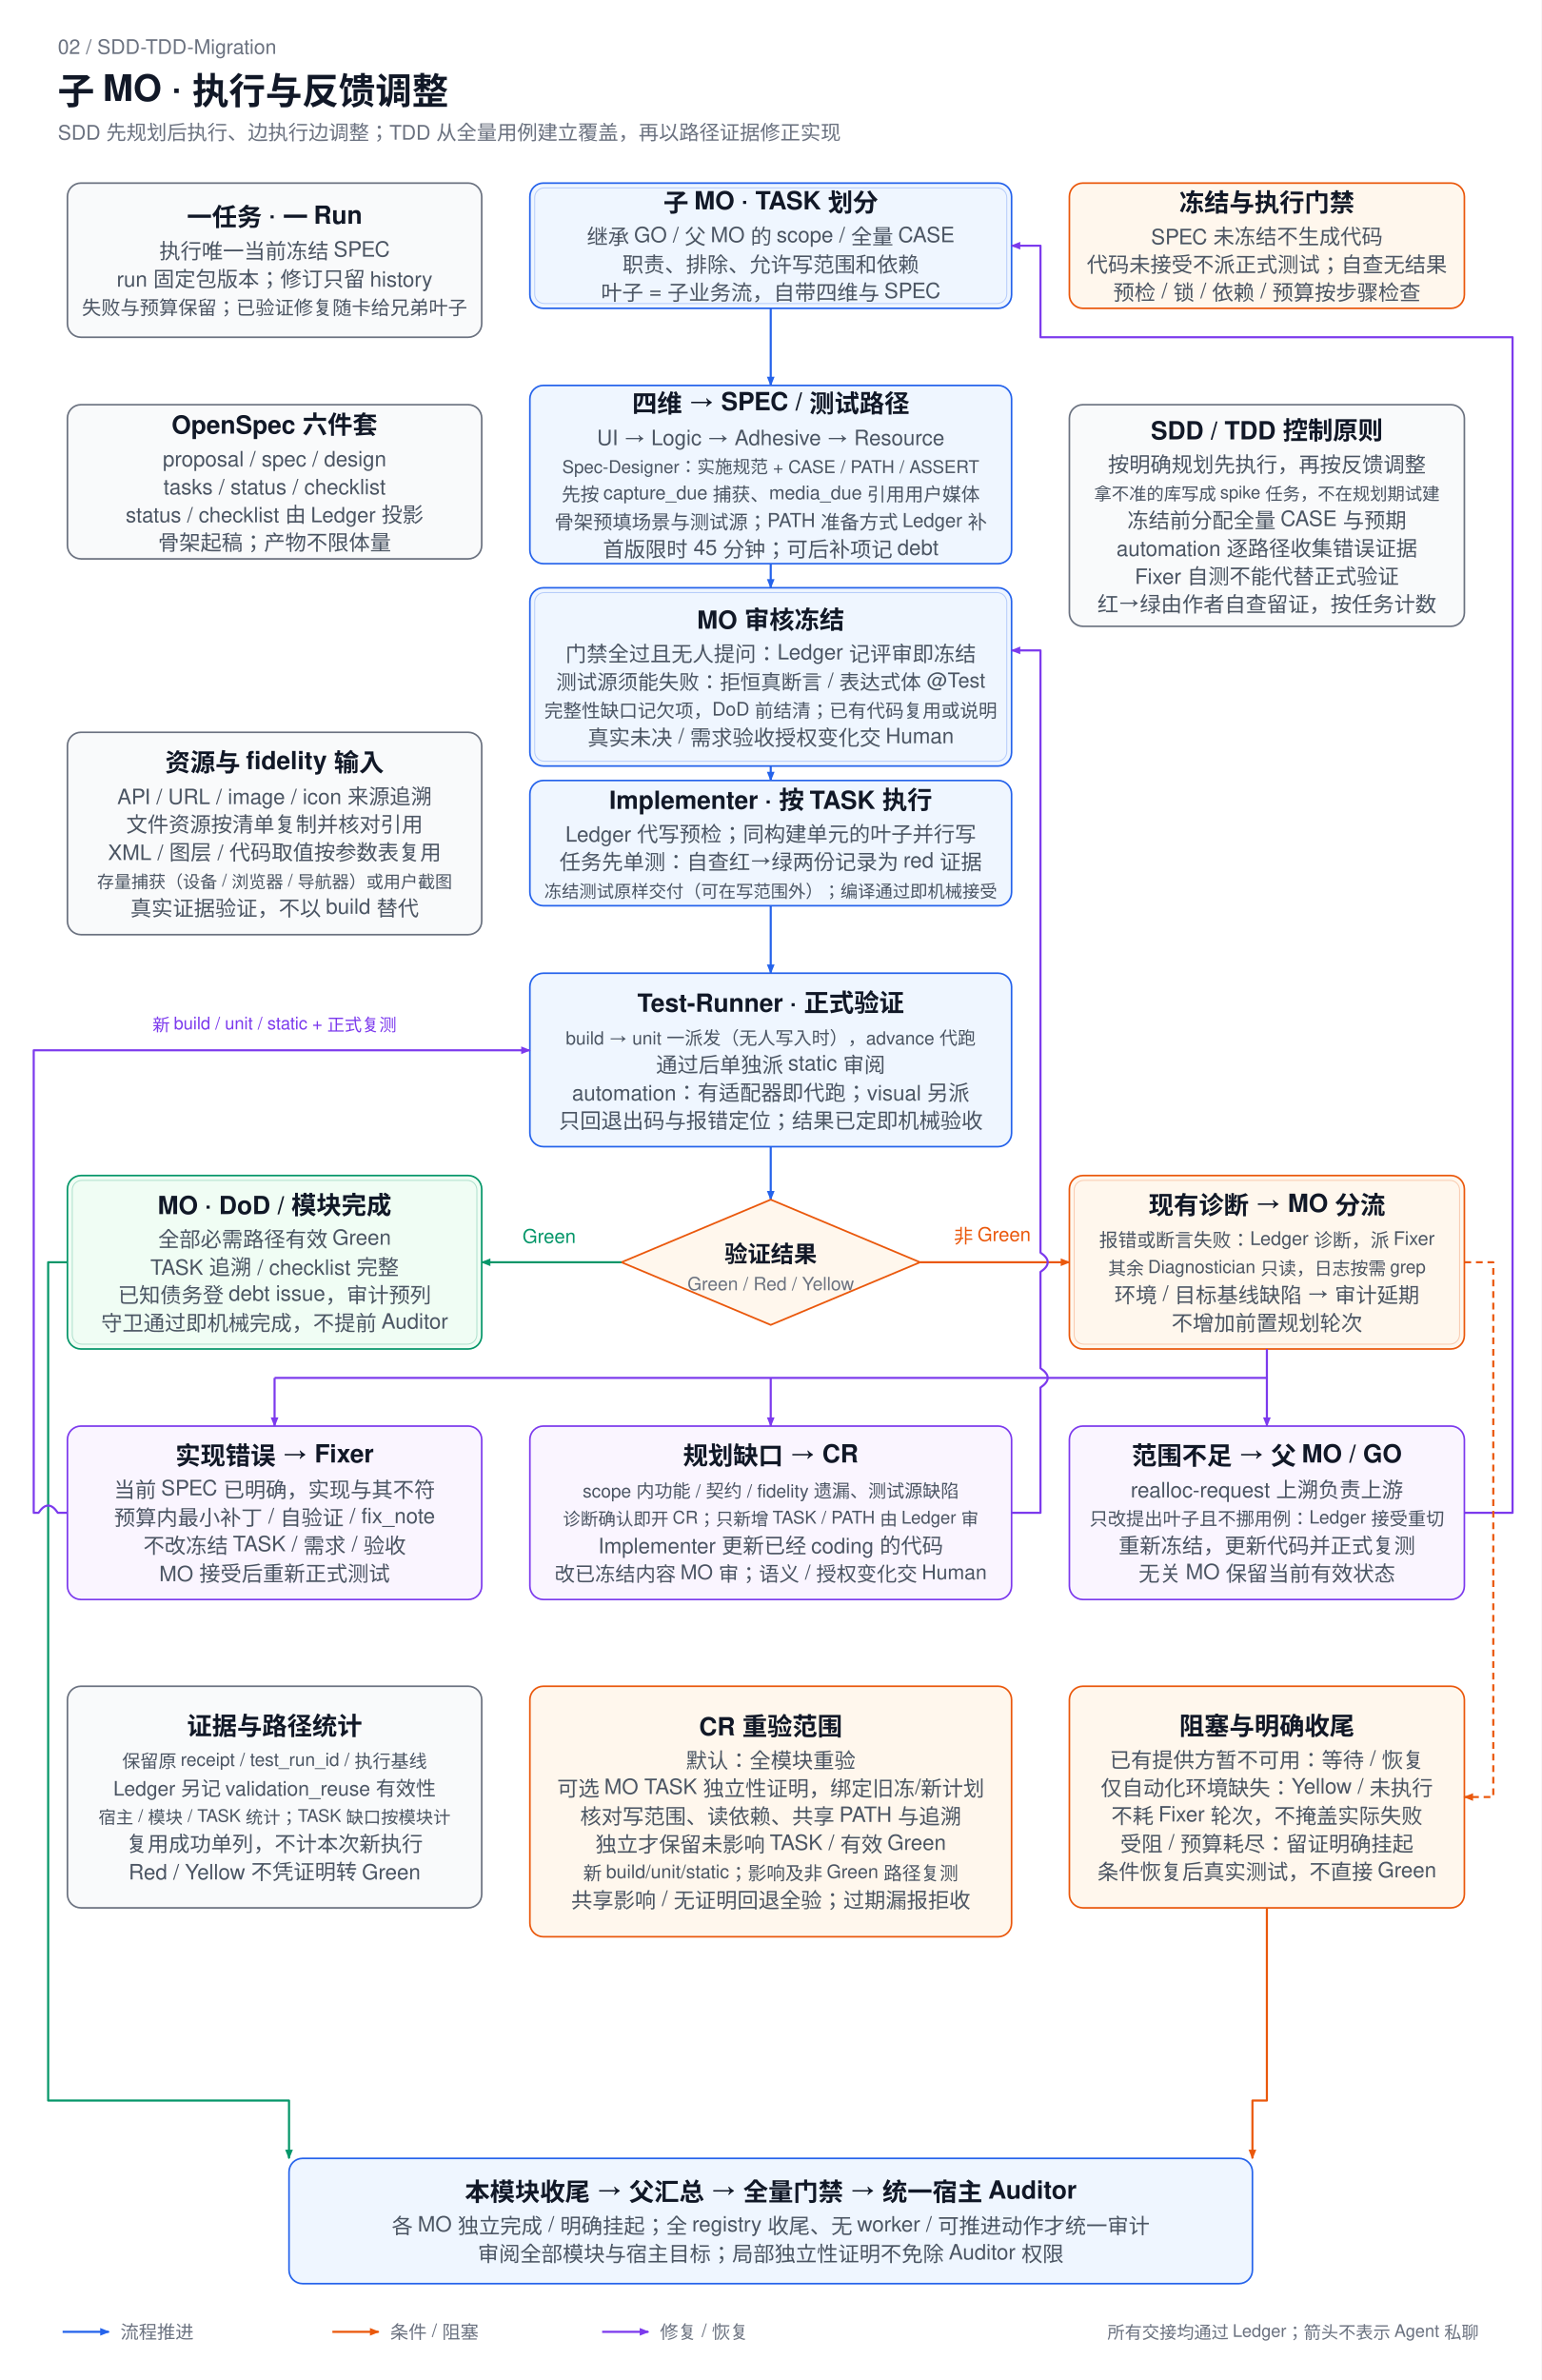
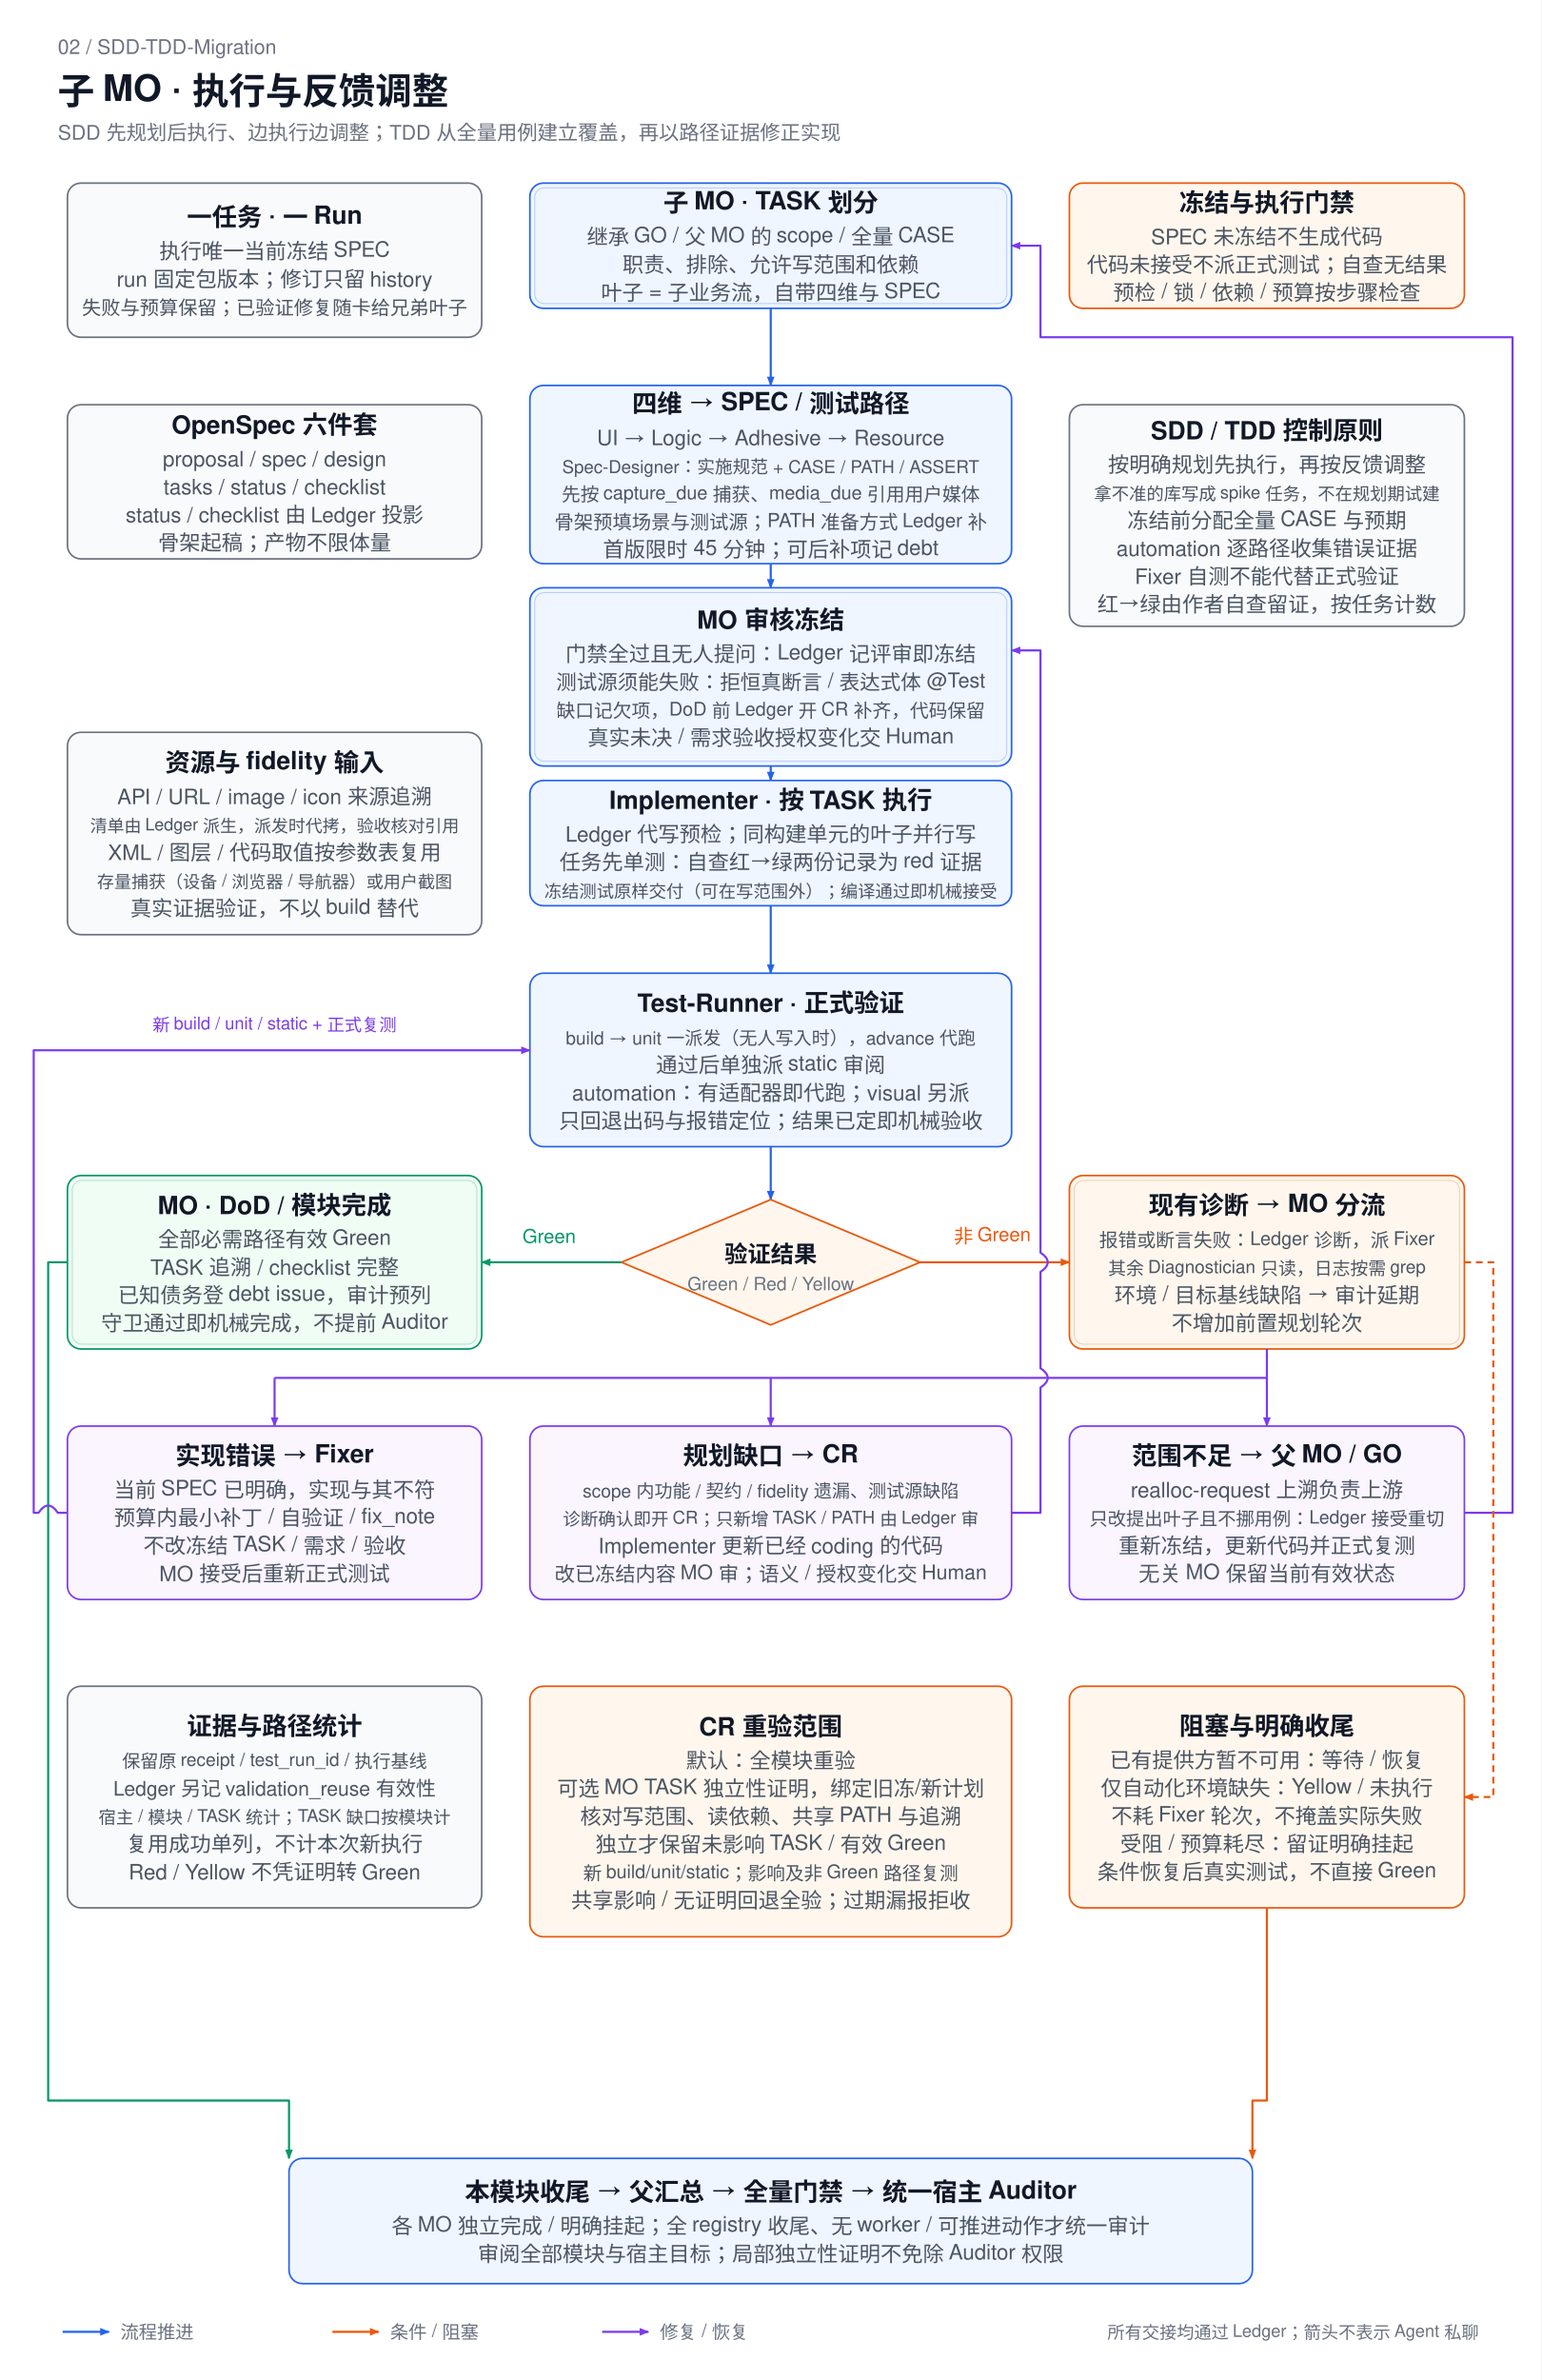
<svg xmlns="http://www.w3.org/2000/svg" width="1600" height="2470" viewBox="0 0 1600 2470" role="img" aria-labelledby="title desc">
  <style>text {font-family: "Helvetica Neue", Helvetica, Arial, "PingFang SC", "Microsoft YaHei", sans-serif;}</style>
  <defs>
    <marker id="arrow-blue" markerWidth="10" markerHeight="8" refX="9" refY="4" orient="auto" markerUnits="userSpaceOnUse">
      <path d="M0,0 L10,4 L0,8 Z" fill="#2563eb" />
    </marker>
    <marker id="arrow-orange" markerWidth="10" markerHeight="8" refX="9" refY="4" orient="auto" markerUnits="userSpaceOnUse">
      <path d="M0,0 L10,4 L0,8 Z" fill="#ea580c" />
    </marker>
    <marker id="arrow-green" markerWidth="10" markerHeight="8" refX="9" refY="4" orient="auto" markerUnits="userSpaceOnUse">
      <path d="M0,0 L10,4 L0,8 Z" fill="#059669" />
    </marker>
    <marker id="arrow-purple" markerWidth="10" markerHeight="8" refX="9" refY="4" orient="auto" markerUnits="userSpaceOnUse">
      <path d="M0,0 L10,4 L0,8 Z" fill="#7c3aed" />
    </marker>
    <marker id="arrow-gray" markerWidth="10" markerHeight="8" refX="9" refY="4" orient="auto" markerUnits="userSpaceOnUse">
      <path d="M0,0 L10,4 L0,8 Z" fill="#6b7280" />
    </marker>
  </defs>
  <rect width="1600" height="2470" fill="white" />
  <text x="60" y="56" font-size="21.00" fill="#6b7280" text-anchor="start" font-weight="400">02  /  SDD-TDD-Migration</text>
  <text x="60" y="108" font-size="38.00" fill="#111827" text-anchor="start" font-weight="700">子 MO · 执行与反馈调整</text>
  <text x="60" y="145" font-size="21.00" fill="#6b7280" text-anchor="start" font-weight="400">SDD 先规划后执行、边执行边调整；TDD 从全量用例建立覆盖，再以路径证据修正实现</text>
  <rect x="550" y="190" width="500" height="130" rx="14" fill="#eff6ff" stroke="#2563eb" stroke-width="1.7" />
  <rect x="555" y="195" width="490" height="120" rx="10" fill="none" stroke="#2563eb" stroke-opacity="0.28" />
  <text x="800.0" y="219.5" font-size="26.00" fill="#111827" text-anchor="middle" font-weight="650">子 MO · TASK 划分</text>
  <text x="800.0" y="253.5" font-size="22.00" fill="#4b5563" text-anchor="middle" font-weight="400">继承 GO / 父 MO 的 scope / 全量 CASE</text>
  <text x="800.0" y="282.5" font-size="22.00" fill="#4b5563" text-anchor="middle" font-weight="400">职责、排除、允许写范围和依赖</text>
  <text x="800.0" y="311.5" font-size="22.00" fill="#4b5563" text-anchor="middle" font-weight="400">叶子 = 子业务流，自带四维与 SPEC</text>
  <path d="M800,320 L800,400" fill="none" stroke="#2563eb" stroke-width="2.2" stroke-linejoin="round" marker-end="url(#arrow-blue)" />
  <rect x="550" y="400" width="500" height="185" rx="14" fill="#eff6ff" stroke="#2563eb" stroke-width="1.7" />
  <text x="800.0" y="428.0" font-size="26.00" fill="#111827" text-anchor="middle" font-weight="650">四维 → SPEC / 测试路径</text>
  <text x="800.0" y="462.0" font-size="22.00" fill="#4b5563" text-anchor="middle" font-weight="400">UI → Logic → Adhesive → Resource</text>
  <text x="800.0" y="491.0" font-size="18.42" fill="#4b5563" text-anchor="middle" font-weight="400">Spec-Designer：实施规范 + CASE / PATH / ASSERT</text>
  <text x="800.0" y="520.0" font-size="19.49" fill="#4b5563" text-anchor="middle" font-weight="400">先按 capture_due 捕获、media_due 引用用户媒体</text>
  <text x="800.0" y="549.0" font-size="20.08" fill="#4b5563" text-anchor="middle" font-weight="400">骨架预填场景与测试源；PATH 准备方式 Ledger 补</text>
  <text x="800.0" y="578.0" font-size="22.00" fill="#4b5563" text-anchor="middle" font-weight="400">首版限时 45 分钟；可后补项记 debt</text>
  <path d="M800,585 L800,610" fill="none" stroke="#2563eb" stroke-width="2.2" stroke-linejoin="round" marker-end="url(#arrow-blue)" />
  <rect x="550" y="610" width="500" height="185" rx="14" fill="#eff6ff" stroke="#2563eb" stroke-width="1.7" />
  <rect x="555" y="615" width="490" height="175" rx="10" fill="none" stroke="#2563eb" stroke-opacity="0.28" />
  <text x="800.0" y="652.5" font-size="26.00" fill="#111827" text-anchor="middle" font-weight="650">MO 审核冻结</text>
  <text x="800.0" y="686.5" font-size="22.00" fill="#4b5563" text-anchor="middle" font-weight="400">门禁全过且无人提问：Ledger 记评审即冻结</text>
  <text x="800.0" y="715.5" font-size="21.24" fill="#4b5563" text-anchor="middle" font-weight="400">测试源须能失败：拒恒真断言 / 表达式体 @Test</text>
-   <text x="800.0" y="744.5" font-size="19.36" fill="#4b5563" text-anchor="middle" font-weight="400">完整性缺口记欠项，DoD 前结清；已有代码复用或说明</text>
+   <text x="800.0" y="744.5" font-size="19.49" fill="#4b5563" text-anchor="middle" font-weight="400">缺口记欠项，DoD 前 Ledger 开 CR 补齐，代码保留</text>
  <text x="800.0" y="773.5" font-size="22.00" fill="#4b5563" text-anchor="middle" font-weight="400">真实未决 / 需求验收授权变化交 Human</text>
  <path d="M800,795 L800,810" fill="none" stroke="#2563eb" stroke-width="2.2" stroke-linejoin="round" marker-end="url(#arrow-blue)" />
  <rect x="550" y="810" width="500" height="130" rx="14" fill="#eff6ff" stroke="#2563eb" stroke-width="1.7" />
  <text x="800.0" y="839.5" font-size="26.00" fill="#111827" text-anchor="middle" font-weight="650">Implementer · 按 TASK 执行</text>
  <text x="800.0" y="873.5" font-size="22.00" fill="#4b5563" text-anchor="middle" font-weight="400">Ledger 代写预检；同构建单元的叶子并行写</text>
  <text x="800.0" y="902.5" font-size="22.00" fill="#4b5563" text-anchor="middle" font-weight="400">任务先单测：自查红→绿两份记录为 red 证据</text>
  <text x="800.0" y="931.5" font-size="18.08" fill="#4b5563" text-anchor="middle" font-weight="400">冻结测试原样交付（可在写范围外）；编译通过即机械接受</text>
  <path d="M800,940 L800,1010" fill="none" stroke="#2563eb" stroke-width="2.2" stroke-linejoin="round" marker-end="url(#arrow-blue)" />
  <rect x="550" y="1010" width="500" height="180" rx="14" fill="#eff6ff" stroke="#2563eb" stroke-width="1.7" />
  <text x="800.0" y="1050.0" font-size="26.00" fill="#111827" text-anchor="middle" font-weight="650">Test-Runner · 正式验证</text>
  <text x="800.0" y="1084.0" font-size="18.82" fill="#4b5563" text-anchor="middle" font-weight="400">build → unit 一派发（无人写入时），advance 代跑</text>
  <text x="800.0" y="1113.0" font-size="22.00" fill="#4b5563" text-anchor="middle" font-weight="400">通过后单独派 static 审阅</text>
  <text x="800.0" y="1142.0" font-size="22.00" fill="#4b5563" text-anchor="middle" font-weight="400">automation：有适配器即代跑；visual 另派</text>
  <text x="800.0" y="1171.0" font-size="22.00" fill="#4b5563" text-anchor="middle" font-weight="400">只回退出码与报错定位；结果已定即机械验收</text>
  <path d="M800,1190 L800,1245" fill="none" stroke="#2563eb" stroke-width="2.2" stroke-linejoin="round" marker-end="url(#arrow-blue)" />
  <path d="M800,1245.0 L955.0,1310 L800,1375.0 L645.0,1310 Z" fill="#fff7ed" stroke="#ea580c" stroke-width="1.8" />
  <text x="800" y="1310" font-size="24.00" fill="#111827" text-anchor="middle" font-weight="650">验证结果</text>
  <text x="800" y="1339" font-size="19.00" fill="#6b7280" text-anchor="middle" font-weight="400">Green / Red / Yellow</text>
  <path d="M645,1310 L500,1310" fill="none" stroke="#059669" stroke-width="2.2" stroke-linejoin="round" marker-end="url(#arrow-green)" />
  <rect x="532.5" y="1270" width="75.0" height="29" rx="4" fill="white" opacity="0.97" />
  <text x="570" y="1290" font-size="20.00" fill="#059669" text-anchor="middle" font-weight="400">Green</text>
  <rect x="70" y="1220" width="430" height="180" rx="14" fill="#f0fdf4" stroke="#059669" stroke-width="1.7" />
  <rect x="75" y="1225" width="420" height="170" rx="10" fill="none" stroke="#059669" stroke-opacity="0.28" />
  <text x="285.0" y="1260.0" font-size="26.00" fill="#111827" text-anchor="middle" font-weight="650">MO · DoD / 模块完成</text>
  <text x="285.0" y="1294.0" font-size="22.00" fill="#4b5563" text-anchor="middle" font-weight="400">全部必需路径有效 Green</text>
  <text x="285.0" y="1323.0" font-size="22.00" fill="#4b5563" text-anchor="middle" font-weight="400">TASK 追溯 / checklist 完整</text>
  <text x="285.0" y="1352.0" font-size="22.00" fill="#4b5563" text-anchor="middle" font-weight="400">已知债务登 debt issue，审计预列</text>
  <text x="285.0" y="1381.0" font-size="22.00" fill="#4b5563" text-anchor="middle" font-weight="400">守卫通过即机械完成，不提前 Auditor</text>
  <path d="M70,1310 L50,1310 L50,2180 L300,2180 L300,2240" fill="none" stroke="#059669" stroke-width="2.2" stroke-linejoin="round" marker-end="url(#arrow-green)" />
  <path d="M955,1310 L1110,1310" fill="none" stroke="#ea580c" stroke-width="2.2" stroke-linejoin="round" marker-end="url(#arrow-orange)" />
  <rect x="976.8" y="1270" width="106.4" height="29" rx="4" fill="white" opacity="0.97" />
  <text x="1030" y="1290" font-size="20.00" fill="#ea580c" text-anchor="middle" font-weight="400">非 Green</text>
  <rect x="1110" y="1220" width="410" height="180" rx="14" fill="#fff7ed" stroke="#ea580c" stroke-width="1.7" />
  <rect x="1115" y="1225" width="400" height="170" rx="10" fill="none" stroke="#ea580c" stroke-opacity="0.28" />
  <text x="1315.0" y="1260.0" font-size="26.00" fill="#111827" text-anchor="middle" font-weight="650">现有诊断 → MO 分流</text>
  <text x="1315.0" y="1294.0" font-size="19.58" fill="#4b5563" text-anchor="middle" font-weight="400">报错或断言失败：Ledger 诊断，派 Fixer</text>
  <text x="1315.0" y="1323.0" font-size="18.63" fill="#4b5563" text-anchor="middle" font-weight="400">其余 Diagnostician 只读，日志按需 grep</text>
  <text x="1315.0" y="1352.0" font-size="22.00" fill="#4b5563" text-anchor="middle" font-weight="400">环境 / 目标基线缺陷 → 审计延期</text>
  <text x="1315.0" y="1381.0" font-size="22.00" fill="#4b5563" text-anchor="middle" font-weight="400">不增加前置规划轮次</text>
  <path d="M1315,1400 L1315,1430 L285,1430" fill="none" stroke="#7c3aed" stroke-width="2.2" stroke-linejoin="round" />
  <path d="M285,1430 L285,1480" fill="none" stroke="#7c3aed" stroke-width="2.2" stroke-linejoin="round" marker-end="url(#arrow-purple)" />
  <path d="M800,1430 L800,1480" fill="none" stroke="#7c3aed" stroke-width="2.2" stroke-linejoin="round" marker-end="url(#arrow-purple)" />
  <path d="M1315,1430 L1315,1480" fill="none" stroke="#7c3aed" stroke-width="2.2" stroke-linejoin="round" marker-end="url(#arrow-purple)" />
  <rect x="70" y="1480" width="430" height="180" rx="14" fill="#faf5ff" stroke="#7c3aed" stroke-width="1.7" />
  <text x="285.0" y="1520.0" font-size="26.00" fill="#111827" text-anchor="middle" font-weight="650">实现错误 → Fixer</text>
  <text x="285.0" y="1554.0" font-size="22.00" fill="#4b5563" text-anchor="middle" font-weight="400">当前 SPEC 已明确，实现与其不符</text>
  <text x="285.0" y="1583.0" font-size="22.00" fill="#4b5563" text-anchor="middle" font-weight="400">预算内最小补丁 / 自验证 / fix_note</text>
  <text x="285.0" y="1612.0" font-size="22.00" fill="#4b5563" text-anchor="middle" font-weight="400">不改冻结 TASK / 需求 / 验收</text>
  <text x="285.0" y="1641.0" font-size="22.00" fill="#4b5563" text-anchor="middle" font-weight="400">MO 接受后重新正式测试</text>
  <path d="M70,1570 L60,1570 Q50,1555 40,1570 L35,1570 L35,1090 L550,1090" fill="none" stroke="#7c3aed" stroke-width="2.2" stroke-linejoin="round" marker-end="url(#arrow-purple)" />
  <rect x="102.75" y="1052" width="364.5" height="27" rx="4" fill="white" opacity="0.97" />
  <text x="285" y="1070" font-size="18.00" fill="#7c3aed" text-anchor="middle" font-weight="400">新 build / unit / static + 正式复测</text>
  <rect x="550" y="1480" width="500" height="180" rx="14" fill="#faf5ff" stroke="#7c3aed" stroke-width="1.7" />
  <text x="800.0" y="1520.0" font-size="26.00" fill="#111827" text-anchor="middle" font-weight="650">规划缺口 → CR</text>
  <text x="800.0" y="1554.0" font-size="18.82" fill="#4b5563" text-anchor="middle" font-weight="400">scope 内功能 / 契约 / fidelity 遗漏、测试源缺陷</text>
  <text x="800.0" y="1583.0" font-size="18.30" fill="#4b5563" text-anchor="middle" font-weight="400">诊断确认即开 CR；只新增 TASK / PATH 由 Ledger 审</text>
  <text x="800.0" y="1612.0" font-size="22.00" fill="#4b5563" text-anchor="middle" font-weight="400">Implementer 更新已经 coding 的代码</text>
  <text x="800.0" y="1641.0" font-size="20.97" fill="#4b5563" text-anchor="middle" font-weight="400">改已冻结内容 MO 审；语义 / 授权变化交 Human</text>
  <path d="M1050,1570 L1080,1570 L1080,1440 Q1095,1430 1080,1420 L1080,1320 Q1095,1310 1080,1300 L1080,675 L1050,675" fill="none" stroke="#7c3aed" stroke-width="2.2" stroke-linejoin="round" marker-end="url(#arrow-purple)" />
  <rect x="1110" y="1480" width="410" height="180" rx="14" fill="#faf5ff" stroke="#7c3aed" stroke-width="1.7" />
  <text x="1315.0" y="1520.0" font-size="26.00" fill="#111827" text-anchor="middle" font-weight="650">范围不足 → 父 MO / GO</text>
  <text x="1315.0" y="1554.0" font-size="22.00" fill="#4b5563" text-anchor="middle" font-weight="400">realloc-request 上溯负责上游</text>
  <text x="1315.0" y="1583.0" font-size="19.01" fill="#4b5563" text-anchor="middle" font-weight="400">只改提出叶子且不挪用例：Ledger 接受重切</text>
  <text x="1315.0" y="1612.0" font-size="22.00" fill="#4b5563" text-anchor="middle" font-weight="400">重新冻结，更新代码并正式复测</text>
  <text x="1315.0" y="1641.0" font-size="22.00" fill="#4b5563" text-anchor="middle" font-weight="400">无关 MO 保留当前有效状态</text>
  <path d="M1520,1570 L1570,1570 L1570,350 L1080,350 L1080,255 L1050,255" fill="none" stroke="#7c3aed" stroke-width="2.2" stroke-linejoin="round" marker-end="url(#arrow-purple)" />
  <rect x="550" y="1750" width="500" height="260" rx="14" fill="#fff7ed" stroke="#ea580c" stroke-width="1.7" />
  <text x="800.0" y="1801.0" font-size="26.00" fill="#111827" text-anchor="middle" font-weight="650">CR 重验范围</text>
  <text x="800.0" y="1835.0" font-size="22.00" fill="#4b5563" text-anchor="middle" font-weight="400">默认：全模块重验</text>
  <text x="800.0" y="1864.0" font-size="22.00" fill="#4b5563" text-anchor="middle" font-weight="400">可选 MO TASK 独立性证明，绑定旧冻/新计划</text>
  <text x="800.0" y="1893.0" font-size="22.00" fill="#4b5563" text-anchor="middle" font-weight="400">核对写范围、读依赖、共享 PATH 与追溯</text>
  <text x="800.0" y="1922.0" font-size="22.00" fill="#4b5563" text-anchor="middle" font-weight="400">独立才保留未影响 TASK / 有效 Green</text>
  <text x="800.0" y="1951.0" font-size="19.38" fill="#4b5563" text-anchor="middle" font-weight="400">新 build/unit/static；影响及非 Green 路径复测</text>
  <text x="800.0" y="1980.0" font-size="22.00" fill="#4b5563" text-anchor="middle" font-weight="400">共享影响 / 无证明回退全验；过期漏报拒收</text>
  <rect x="70" y="1750" width="430" height="230" rx="14" fill="#f9fafb" stroke="#6b7280" stroke-width="1.7" />
  <text x="285.0" y="1800.5" font-size="26.00" fill="#111827" text-anchor="middle" font-weight="650">证据与路径统计</text>
  <text x="285.0" y="1834.5" font-size="18.82" fill="#4b5563" text-anchor="middle" font-weight="400">保留原 receipt / test_run_id / 执行基线</text>
  <text x="285.0" y="1863.5" font-size="20.78" fill="#4b5563" text-anchor="middle" font-weight="400">Ledger 另记 validation_reuse 有效性</text>
  <text x="285.0" y="1892.5" font-size="18.08" fill="#4b5563" text-anchor="middle" font-weight="400">宿主 / 模块 / TASK 统计；TASK 缺口按模块计</text>
  <text x="285.0" y="1921.5" font-size="22.00" fill="#4b5563" text-anchor="middle" font-weight="400">复用成功单列，不计本次新执行</text>
  <text x="285.0" y="1950.5" font-size="22.00" fill="#4b5563" text-anchor="middle" font-weight="400">Red / Yellow 不凭证明转 Green</text>
  <rect x="1110" y="1750" width="410" height="230" rx="14" fill="#fff7ed" stroke="#ea580c" stroke-width="1.7" />
  <text x="1315.0" y="1800.5" font-size="26.00" fill="#111827" text-anchor="middle" font-weight="650">阻塞与明确收尾</text>
  <text x="1315.0" y="1834.5" font-size="22.00" fill="#4b5563" text-anchor="middle" font-weight="400">已有提供方暂不可用：等待 / 恢复</text>
  <text x="1315.0" y="1863.5" font-size="22.00" fill="#4b5563" text-anchor="middle" font-weight="400">仅自动化环境缺失：Yellow / 未执行</text>
  <text x="1315.0" y="1892.5" font-size="22.00" fill="#4b5563" text-anchor="middle" font-weight="400">不耗 Fixer 轮次，不掩盖实际失败</text>
  <text x="1315.0" y="1921.5" font-size="22.00" fill="#4b5563" text-anchor="middle" font-weight="400">受阻 / 预算耗尽：留证明确挂起</text>
  <text x="1315.0" y="1950.5" font-size="22.00" fill="#4b5563" text-anchor="middle" font-weight="400">条件恢复后真实测试，不直接 Green</text>
  <path d="M1520,1310 L1550,1310 L1550,1865 L1520,1865" fill="none" stroke="#ea580c" stroke-width="2.2" stroke-linejoin="round" stroke-dasharray="7 5" marker-end="url(#arrow-orange)" />
  <path d="M1315,1980 L1315,2180 L1300,2180 L1300,2240" fill="none" stroke="#ea580c" stroke-width="2.2" stroke-linejoin="round" marker-end="url(#arrow-orange)" />
  <rect x="300" y="2240" width="1000" height="130" rx="14" fill="#eff6ff" stroke="#2563eb" stroke-width="1.7" />
  <text x="800.0" y="2284.0" font-size="26.00" fill="#111827" text-anchor="middle" font-weight="650">本模块收尾 → 父汇总 → 全量门禁 → 统一宿主 Auditor</text>
  <text x="800.0" y="2318.0" font-size="22.00" fill="#4b5563" text-anchor="middle" font-weight="400">各 MO 独立完成 / 明确挂起；全 registry 收尾、无 worker / 可推进动作才统一审计</text>
  <text x="800.0" y="2347.0" font-size="22.00" fill="#4b5563" text-anchor="middle" font-weight="400">审阅全部模块与宿主目标；局部独立性证明不免除 Auditor 权限</text>
  <rect x="70" y="190" width="430" height="160" rx="14" fill="#f9fafb" stroke="#6b7280" stroke-width="1.7" />
  <text x="285.0" y="234.5" font-size="26.00" fill="#111827" text-anchor="middle" font-weight="650">一任务 · 一 Run</text>
  <text x="285.0" y="268.5" font-size="22.00" fill="#4b5563" text-anchor="middle" font-weight="400">执行唯一当前冻结 SPEC</text>
  <text x="285.0" y="297.5" font-size="22.00" fill="#4b5563" text-anchor="middle" font-weight="400">run 固定包版本；修订只留 history</text>
  <text x="285.0" y="326.5" font-size="20.00" fill="#4b5563" text-anchor="middle" font-weight="400">失败与预算保留；已验证修复随卡给兄弟叶子</text>
  <rect x="70" y="420" width="430" height="160" rx="14" fill="#f9fafb" stroke="#6b7280" stroke-width="1.7" />
  <text x="285.0" y="450.0" font-size="26.00" fill="#111827" text-anchor="middle" font-weight="650">OpenSpec 六件套</text>
  <text x="285.0" y="484.0" font-size="22.00" fill="#4b5563" text-anchor="middle" font-weight="400">proposal / spec / design</text>
  <text x="285.0" y="513.0" font-size="22.00" fill="#4b5563" text-anchor="middle" font-weight="400">tasks / status / checklist</text>
  <text x="285.0" y="542.0" font-size="21.75" fill="#4b5563" text-anchor="middle" font-weight="400">status / checklist 由 Ledger 投影</text>
  <text x="285.0" y="571.0" font-size="22.00" fill="#4b5563" text-anchor="middle" font-weight="400">骨架起稿；产物不限体量</text>
  <rect x="70" y="760" width="430" height="210" rx="14" fill="#f9fafb" stroke="#6b7280" stroke-width="1.7" />
  <text x="285.0" y="800.5" font-size="26.00" fill="#111827" text-anchor="middle" font-weight="650">资源与 fidelity 输入</text>
  <text x="285.0" y="834.5" font-size="21.92" fill="#4b5563" text-anchor="middle" font-weight="400">API / URL / image / icon 来源追溯</text>
-   <text x="285.0" y="863.5" font-size="22.00" fill="#4b5563" text-anchor="middle" font-weight="400">文件资源按清单复制并核对引用</text>
+   <text x="285.0" y="863.5" font-size="17.73" fill="#4b5563" text-anchor="middle" font-weight="400">清单由 Ledger 派生，派发时代拷，验收核对引用</text>
  <text x="285.0" y="892.5" font-size="22.00" fill="#4b5563" text-anchor="middle" font-weight="400">XML / 图层 / 代码取值按参数表复用</text>
  <text x="285.0" y="921.5" font-size="17.84" fill="#4b5563" text-anchor="middle" font-weight="400">存量捕获（设备 / 浏览器 / 导航器）或用户截图</text>
  <text x="285.0" y="950.5" font-size="22.00" fill="#4b5563" text-anchor="middle" font-weight="400">真实证据验证，不以 build 替代</text>
  <rect x="1110" y="190" width="410" height="130" rx="14" fill="#fff7ed" stroke="#ea580c" stroke-width="1.7" />
  <text x="1315.0" y="219.5" font-size="26.00" fill="#111827" text-anchor="middle" font-weight="650">冻结与执行门禁</text>
  <text x="1315.0" y="253.5" font-size="22.00" fill="#4b5563" text-anchor="middle" font-weight="400">SPEC 未冻结不生成代码</text>
  <text x="1315.0" y="282.5" font-size="22.00" fill="#4b5563" text-anchor="middle" font-weight="400">代码未接受不派正式测试；自查无结果</text>
  <text x="1315.0" y="311.5" font-size="22.00" fill="#4b5563" text-anchor="middle" font-weight="400">预检 / 锁 / 依赖 / 预算按步骤检查</text>
  <rect x="1110" y="420" width="410" height="230" rx="14" fill="#f9fafb" stroke="#6b7280" stroke-width="1.7" />
  <text x="1315.0" y="456.0" font-size="26.00" fill="#111827" text-anchor="middle" font-weight="650">SDD / TDD 控制原则</text>
  <text x="1315.0" y="490.0" font-size="22.00" fill="#4b5563" text-anchor="middle" font-weight="400">按明确规划先执行，再按反馈调整</text>
  <text x="1315.0" y="519.0" font-size="18.10" fill="#4b5563" text-anchor="middle" font-weight="400">拿不准的库写成 spike 任务，不在规划期试建</text>
  <text x="1315.0" y="548.0" font-size="22.00" fill="#4b5563" text-anchor="middle" font-weight="400">冻结前分配全量 CASE 与预期</text>
  <text x="1315.0" y="577.0" font-size="22.00" fill="#4b5563" text-anchor="middle" font-weight="400">automation 逐路径收集错误证据</text>
  <text x="1315.0" y="606.0" font-size="22.00" fill="#4b5563" text-anchor="middle" font-weight="400">Fixer 自测不能代替正式验证</text>
  <text x="1315.0" y="635.0" font-size="22.00" fill="#4b5563" text-anchor="middle" font-weight="400">红→绿由作者自查留证，按任务计数</text>
  <path d="M65,2420 L113,2420" fill="none" stroke="#2563eb" stroke-width="2.2" stroke-linejoin="round" marker-end="url(#arrow-blue)" />
  <text x="125" y="2427" font-size="19.00" fill="#6b7280" text-anchor="start" font-weight="400">流程推进</text>
  <path d="M345,2420 L393,2420" fill="none" stroke="#ea580c" stroke-width="2.2" stroke-linejoin="round" marker-end="url(#arrow-orange)" />
  <text x="405" y="2427" font-size="19.00" fill="#6b7280" text-anchor="start" font-weight="400">条件 / 阻塞</text>
  <path d="M625,2420 L673,2420" fill="none" stroke="#7c3aed" stroke-width="2.2" stroke-linejoin="round" marker-end="url(#arrow-purple)" />
  <text x="685" y="2427" font-size="19.00" fill="#6b7280" text-anchor="start" font-weight="400">修复 / 恢复</text>
  <text x="1535" y="2427" font-size="18.00" fill="#6b7280" text-anchor="end" font-weight="400">所有交接均通过 Ledger；箭头不表示 Agent 私聊</text>
</svg>
